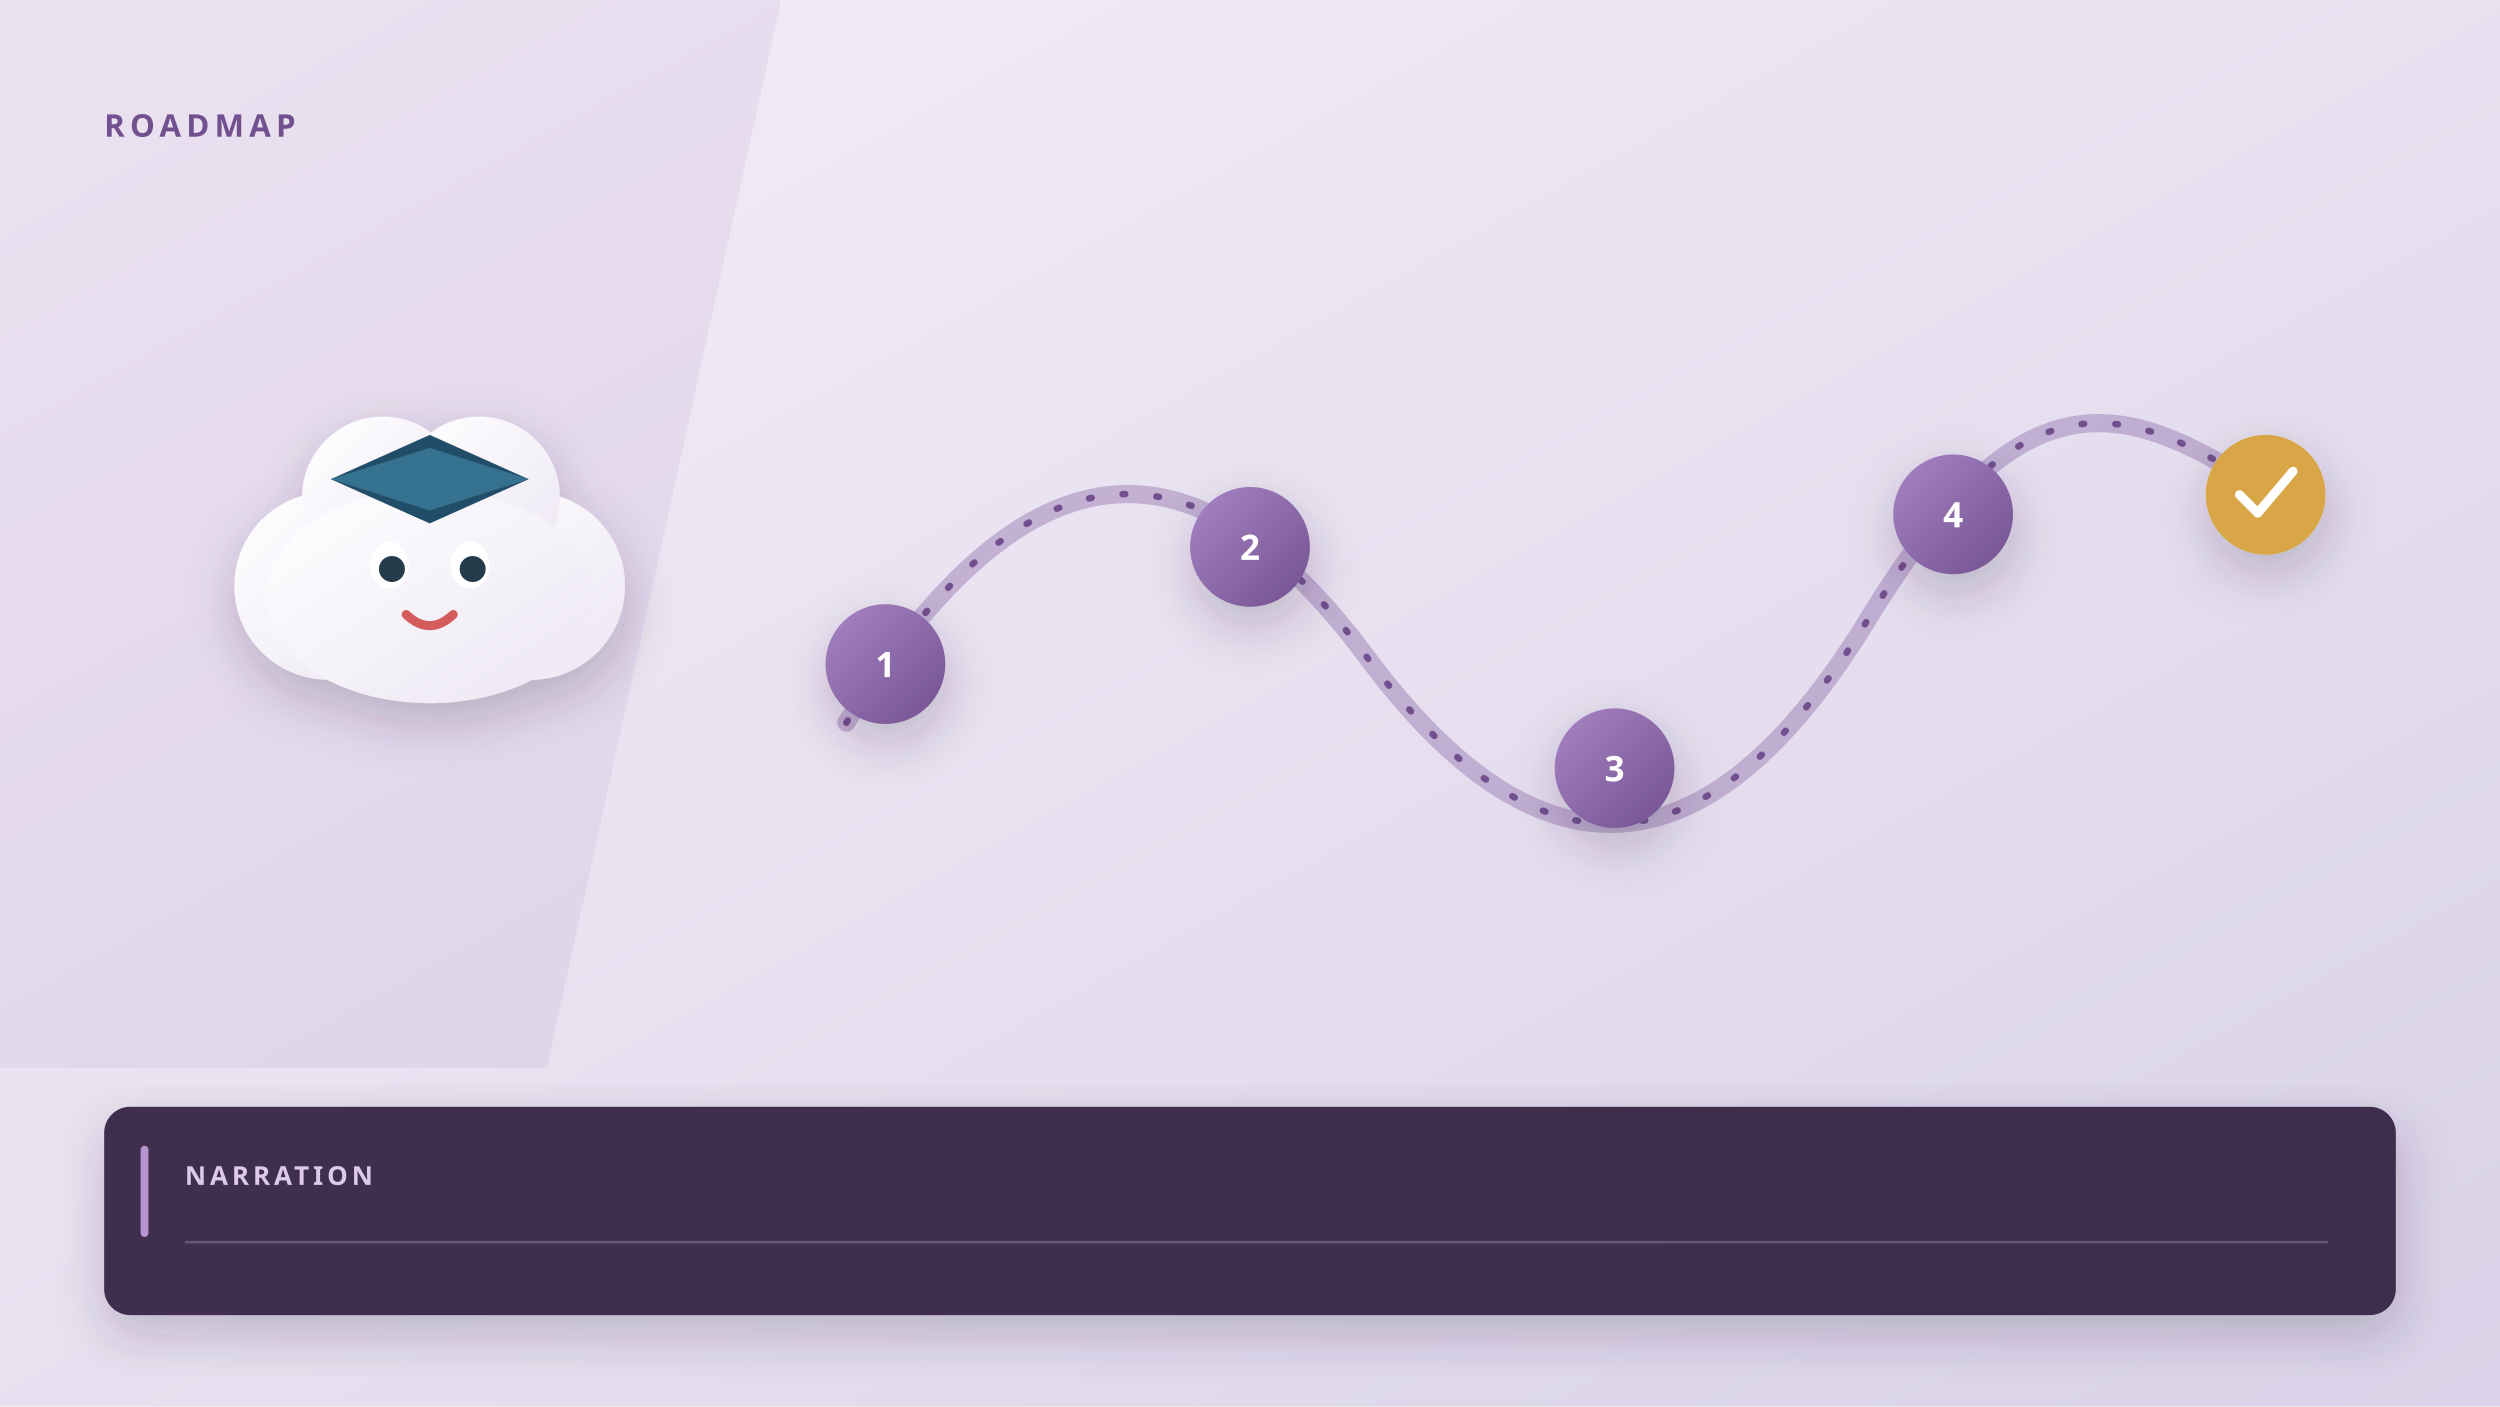
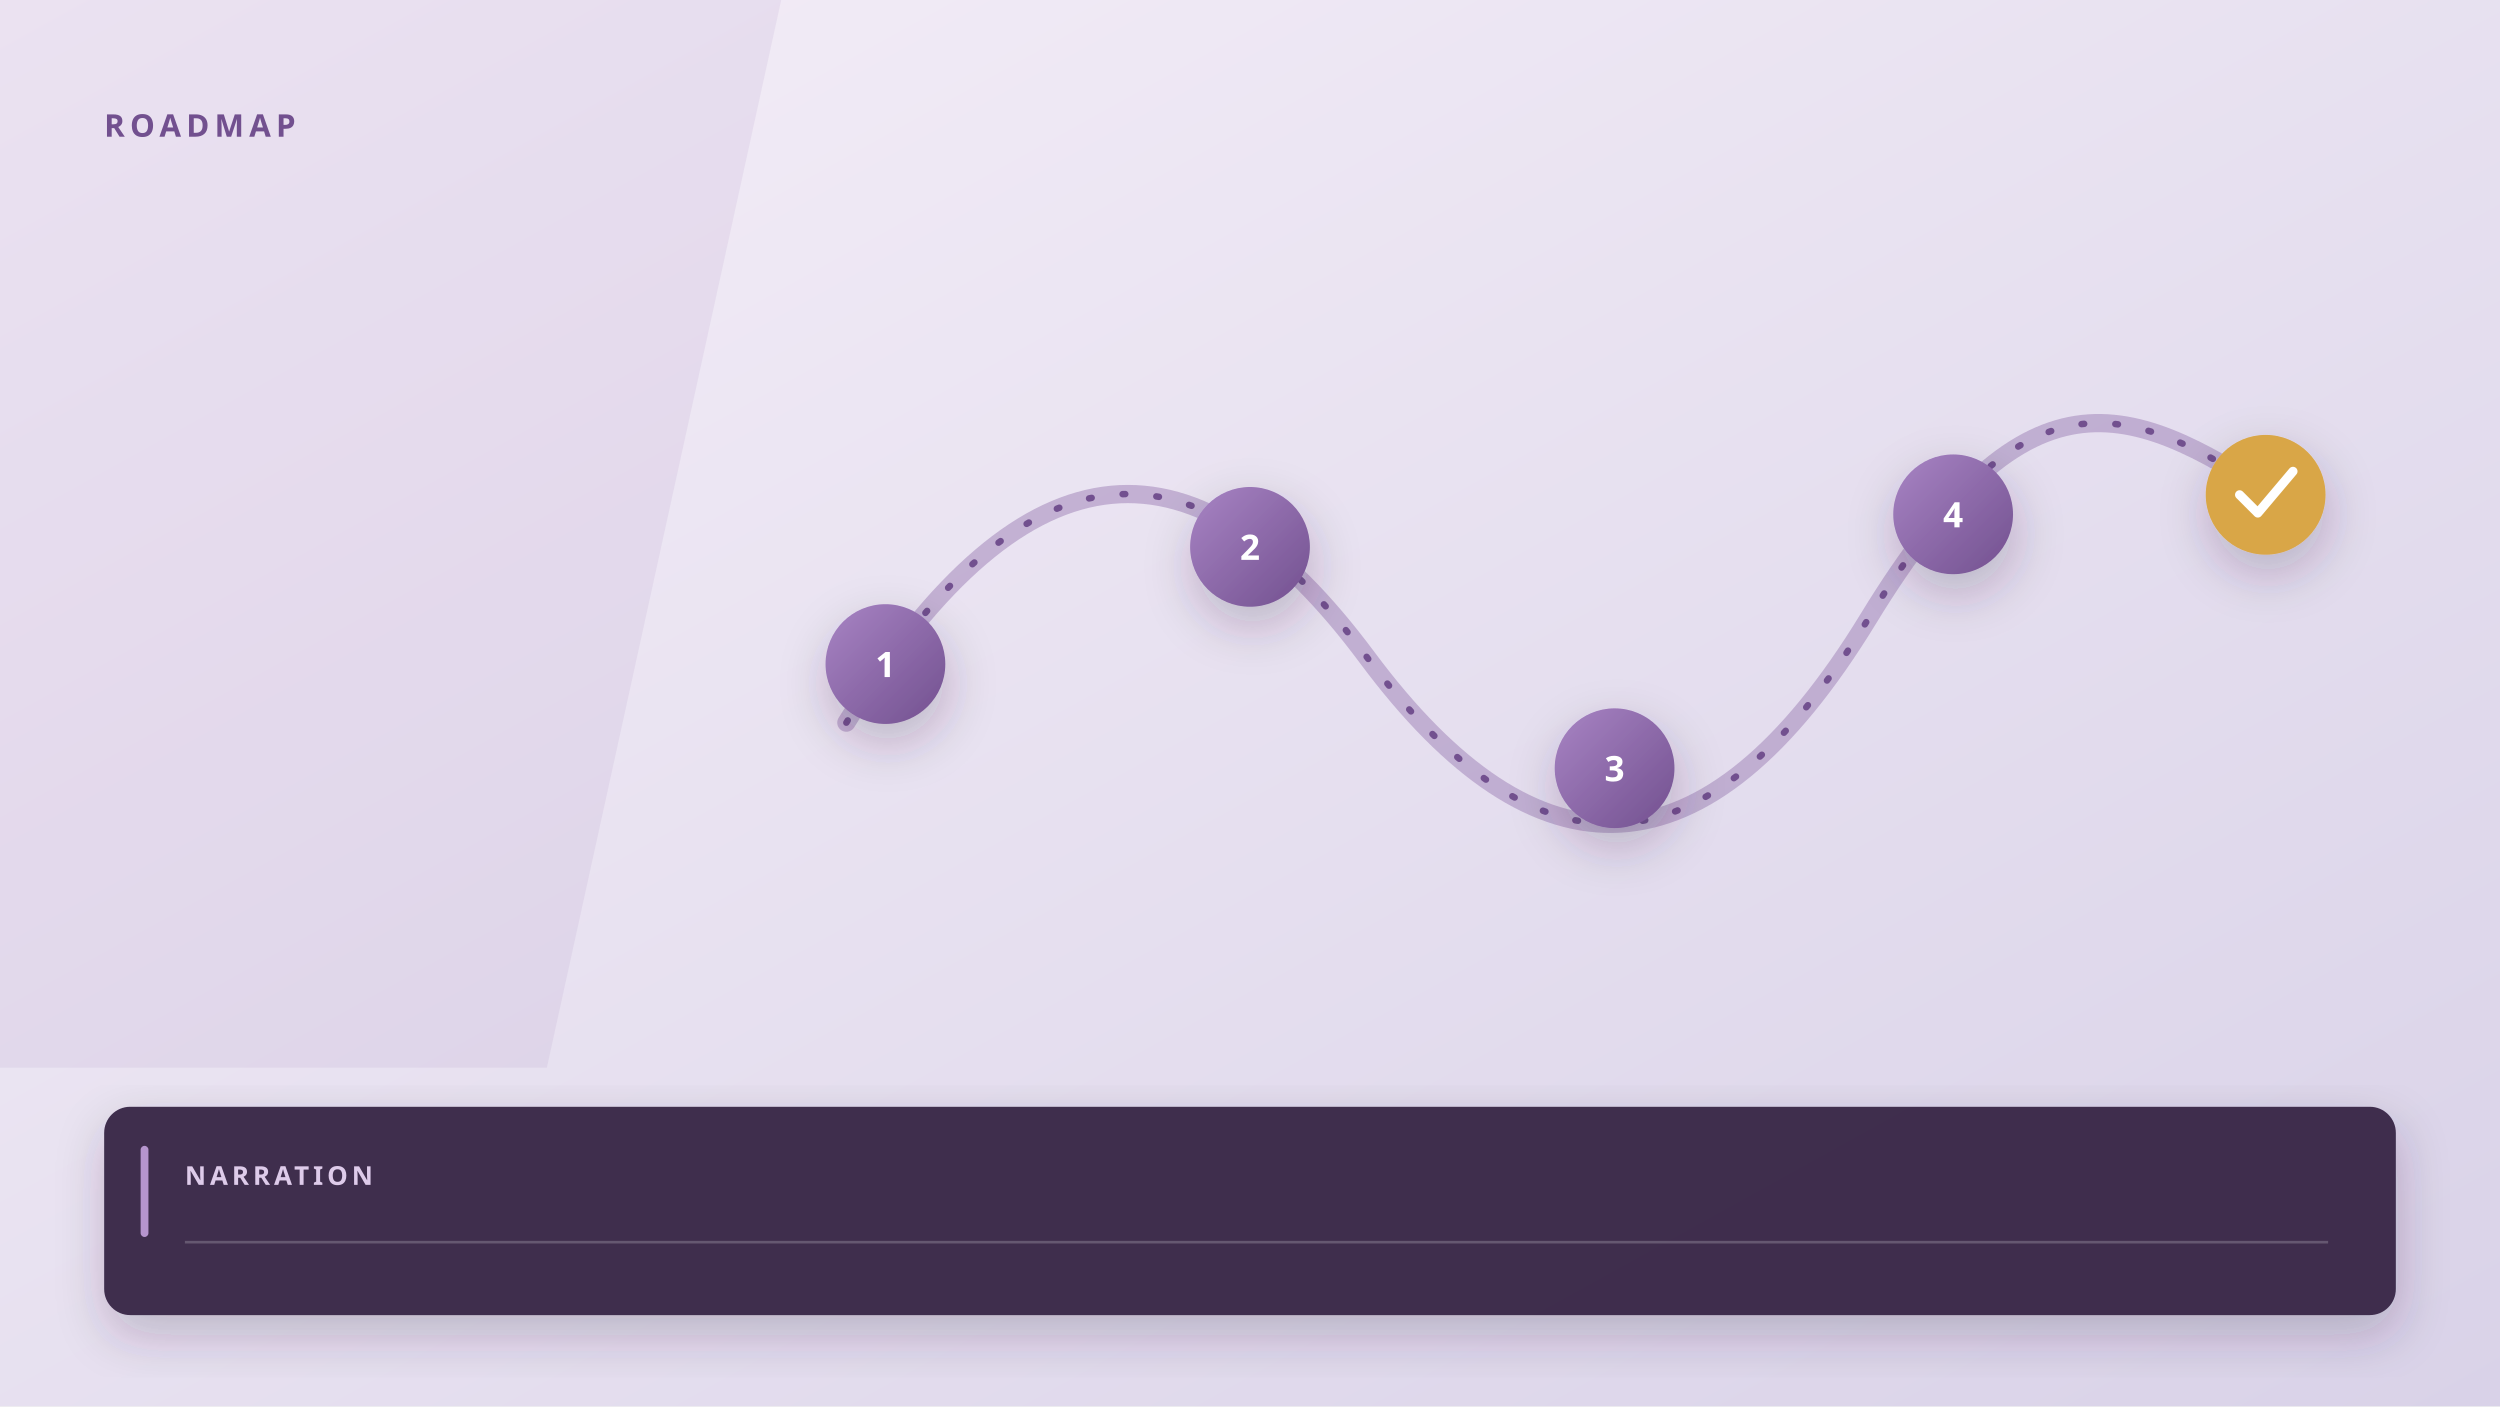
<svg xmlns="http://www.w3.org/2000/svg" viewBox="0 0 1920 1080" width="1920" height="1080">
  <defs>
    <linearGradient id="road-new-bg" x2="1" y2="1">
      <stop stop-color="#f5eff8" />
      <stop offset="1" stop-color="#d9d2e8" />
    </linearGradient>
    <linearGradient id="road-new-cloud" y2="1">
      <stop stop-color="#fff" />
      <stop offset="1" stop-color="#ece6f3" />
    </linearGradient>
    <linearGradient id="road-new-node" y2="1">
      <stop stop-color="#a884c4" />
      <stop offset="1" stop-color="#72508f" />
    </linearGradient>
    <filter id="road-new-shadow" x="-20%" y="-20%" width="140%" height="150%">
      <feDropShadow dy="15" stdDeviation="19" flood-color="#2f2040" flood-opacity=".24" />
    </filter>
  </defs>
  <rect width="1920" height="1080" fill="url(#road-new-bg)" />
  <path d="M0 0H600L420 820H0Z" fill="#8d6aaa" opacity=".1" />
  <text x="80" y="105" fill="#72508f" font-family="Segoe UI, sans-serif" font-size="24" font-weight="800" letter-spacing="4">ROADMAP</text>
-   <g transform="translate(330 430)" filter="url(#road-new-shadow)">
-     <circle cx="-78" cy="20" r="72" fill="url(#road-new-cloud)" />
-     <circle cx="78" cy="20" r="72" fill="url(#road-new-cloud)" />
-     <circle cx="-36" cy="-48" r="62" fill="url(#road-new-cloud)" />
-     <circle cx="38" cy="-48" r="62" fill="url(#road-new-cloud)" />
-     <ellipse cy="28" rx="126" ry="82" fill="url(#road-new-cloud)" />
-     <polygon points="-76,-62 0,-96 76,-62 0,-28" fill="#244e68" />
-     <polygon points="-76,-62 0,-86 76,-62 0,-38" fill="#36728f" />
-     <ellipse cx="-31" cy="4" rx="15" ry="18" fill="#fff" />
-     <circle cx="-29" cy="7" r="10" fill="#263b4a" />
-     <ellipse cx="31" cy="4" rx="15" ry="18" fill="#fff" />
-     <circle cx="33" cy="7" r="10" fill="#263b4a" />
-     <path d="M-18 42Q0 59 18 42" fill="none" stroke="#d45b5b" stroke-width="7" stroke-linecap="round" />
-   </g>
  <path d="M650 555C790 330 920 330 1050 505S1310 680 1435 475 1640 310 1760 390" fill="none" stroke="#a286b9" stroke-width="14" stroke-linecap="round" opacity=".55" />
  <path d="M650 555C790 330 920 330 1050 505S1310 680 1435 475 1640 310 1760 390" fill="none" stroke="#72508f" stroke-width="5" stroke-linecap="round" stroke-dasharray="2 24" />
  <g filter="url(#road-new-shadow)">
    <circle cx="680" cy="510" r="46" fill="url(#road-new-node)" />
    <circle cx="960" cy="420" r="46" fill="url(#road-new-node)" />
    <circle cx="1240" cy="590" r="46" fill="url(#road-new-node)" />
    <circle cx="1500" cy="395" r="46" fill="url(#road-new-node)" />
    <circle cx="1740" cy="380" r="46" fill="#d9a646" />
  </g>
  <g fill="#fff" font-family="Segoe UI, sans-serif" font-size="27" font-weight="900" text-anchor="middle">
    <text x="680" y="520">1</text>
    <text x="960" y="430">2</text>
    <text x="1240" y="600">3</text>
    <text x="1500" y="405">4</text>
    <path d="M1720 380L1734 394 1761 362" fill="none" stroke="#fff" stroke-width="7" stroke-linecap="round" stroke-linejoin="round" />
  </g>
  <rect x="80" y="850" width="1760" height="160" rx="20" fill="#382747" opacity=".96" filter="url(#road-new-shadow)" />
  <rect x="108" y="880" width="6" height="70" rx="3" fill="#b695ce" />
  <text x="142" y="910" fill="#decbea" font-family="Segoe UI, sans-serif" font-size="20" font-weight="800" letter-spacing="3">NARRATION</text>
  <line x1="142" y1="954" x2="1788" y2="954" stroke="#fff" stroke-opacity=".2" stroke-width="2" />
</svg>
